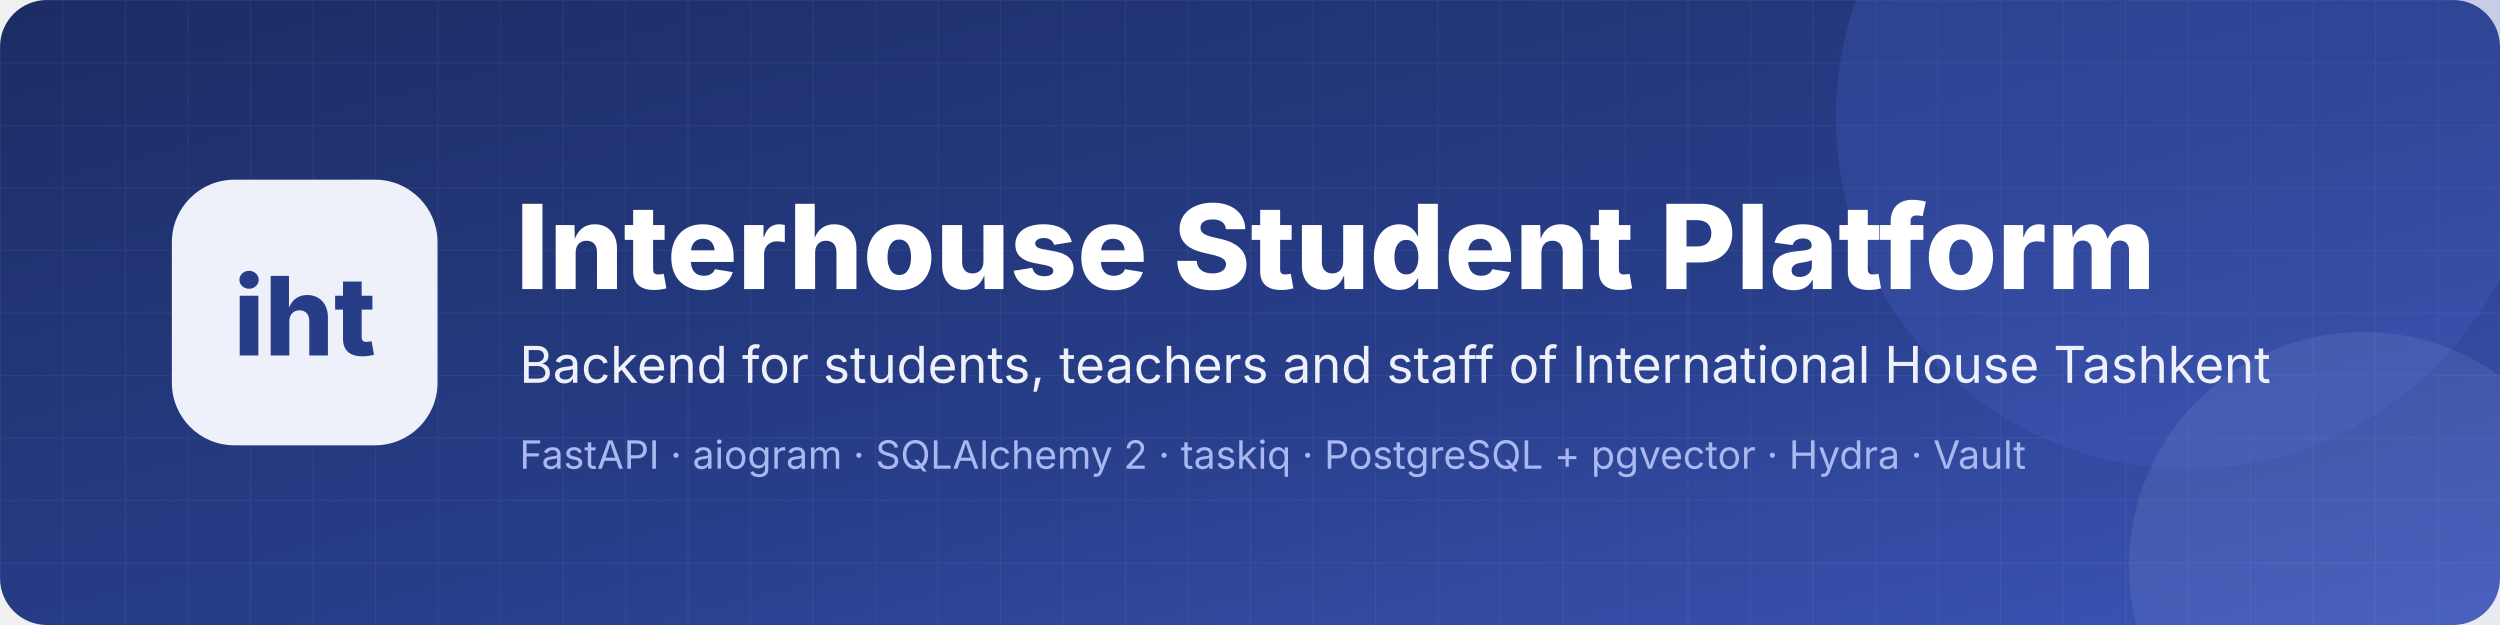
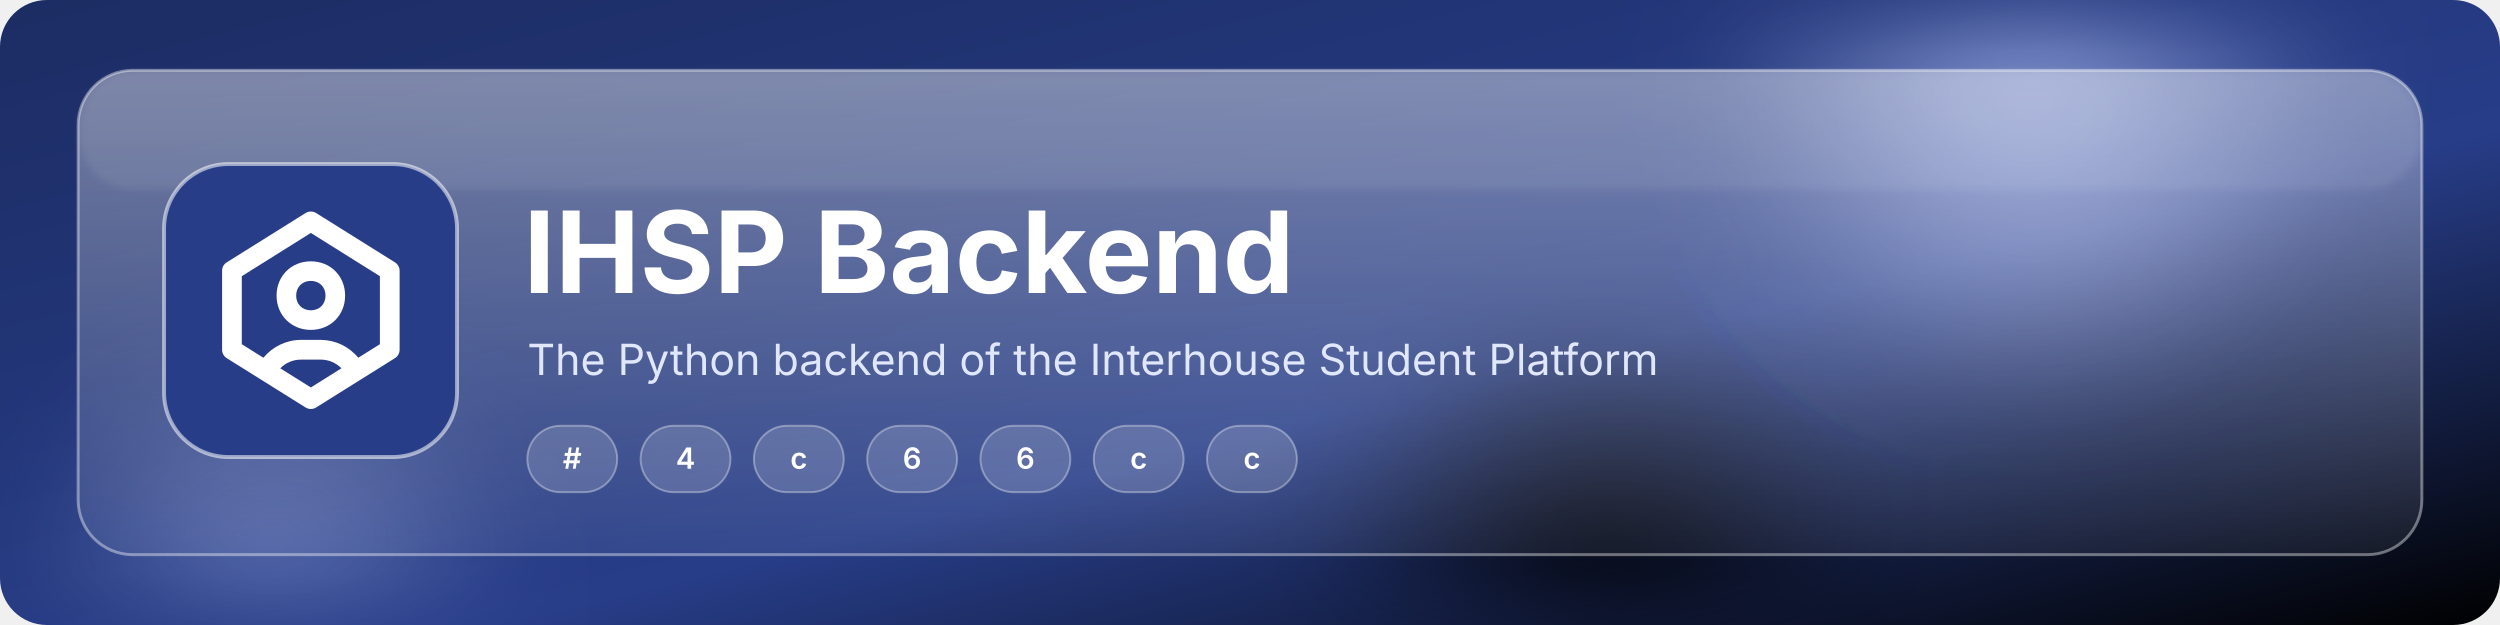
<svg xmlns="http://www.w3.org/2000/svg" width="1280" height="320" viewBox="0 0 1280 320" role="img" aria-labelledby="t d">
  <defs>
    <linearGradient id="bg" x1="0" y1="0" x2="1" y2="1">
      <stop offset="0" stop-color="#1c2c63" />
-       <stop offset="0.55" stop-color="#273d88" />
-       <stop offset="1" stop-color="#3d56b8" />
+       <stop offset="0.6" stop-color="#273d88" />
+       <stop offset="1" stop-color="['FastAPI', 'aiogram', 'taskiq', 'MCP']" />
    </linearGradient>
-     <pattern id="grid" width="32" height="32" patternUnits="userSpaceOnUse">
-       <path d="M32 0H0V32" fill="none" stroke="#a9b8f0" stroke-opacity="0.08" stroke-width="1" />
-     </pattern>
+     <radialGradient id="glow1" cx="0.5" cy="0.5" r="0.5">
+       <stop offset="0" stop-color="#a9b8f0" stop-opacity="0.75" />
+       <stop offset="1" stop-color="#a9b8f0" stop-opacity="0" />
+     </radialGradient>
+     <radialGradient id="glow2" cx="0.5" cy="0.5" r="0.5">
+       <stop offset="0" stop-color="['FastAPI', 'aiogram', 'taskiq', 'MCP']" stop-opacity="0.9" />
+       <stop offset="1" stop-color="['FastAPI', 'aiogram', 'taskiq', 'MCP']" stop-opacity="0" />
+     </radialGradient>
+     <linearGradient id="sheen" x1="0" y1="0" x2="0" y2="1">
+       <stop offset="0" stop-color="#ffffff" stop-opacity="0.38" />
+       <stop offset="1" stop-color="#ffffff" stop-opacity="0.06" />
+     </linearGradient>
+     <filter id="blur" x="-20%" y="-20%" width="140%" height="140%">
+       <feGaussianBlur stdDeviation="28" />
+     </filter>
+     <filter id="soft" x="-20%" y="-20%" width="140%" height="140%">
+       <feGaussianBlur stdDeviation="2" />
+     </filter>
+     <clipPath id="card">
+       <rect width="1280" height="320" rx="24" />
+     </clipPath>
+     <clipPath id="tile">
+       <rect width="500" height="500" rx="110" />
+     </clipPath>
  </defs>
-   <rect width="1280" height="320" rx="24" fill="url(#bg)" />
-   <rect width="1280" height="320" rx="24" fill="url(#grid)" />
-   <circle cx="1120" cy="60" r="180" fill="#4c66cc" fill-opacity="0.25" />
-   <circle cx="1210" cy="290" r="120" fill="#a9b8f0" fill-opacity="0.12" />
-   <g transform="translate(88 92)">
-     <rect width="136" height="136" rx="32" fill="#eef1fa" />
-     <text x="68" y="90" text-anchor="middle" font-family="Inter, Segoe UI, Helvetica, Arial, sans-serif" font-size="56" font-weight="800" fill="#273d88">iht</text>
-   </g>
-   <g font-family="Inter, Segoe UI, Helvetica, Arial, sans-serif">
-     <text x="264" y="148" font-size="60" font-weight="800" fill="#ffffff">Interhouse Student Platform</text>
-     <text x="266" y="196" font-size="26" fill="#eef1fa">Backend for students, teachers and staff of International House Tashkent</text>
-     <text x="266" y="240" font-size="20" fill="#a9b8f0">FastAPI · aiogram · SQLAlchemy 2 · taskiq · PostgreSQL + pgvector · Hydra · Vault</text>
+   <g clip-path="url(#card)">
+     <rect width="1280" height="320" fill="url(#bg)" />
+     <g filter="url(#blur)">
+       <circle cx="1040" cy="40" r="170" fill="url(#glow1)" />
+       <circle cx="820" cy="300" r="150" fill="url(#glow2)" />
+       <circle cx="140" cy="300" r="130" fill="url(#glow1)" opacity="0.6" />
+     </g>
+     <rect x="40" y="36" width="1200" height="248" rx="28" fill="url(#sheen)" stroke="#ffffff" stroke-opacity="0.4" stroke-width="1.5" />
+     <rect x="41" y="37" width="1198" height="60" rx="27" fill="#ffffff" fill-opacity="0.08" filter="url(#soft)" />
+     <g transform="translate(84 84) scale(0.3)">
+       <g clip-path="url(#tile)">
+         <rect width="500" height="500" fill="#273D88" />
+         <path d="M192 224.5C192 257.929 217.071 283 250.5 283C283.929 283 309 257.929 309 224.5C309 191.071 283.929 166 250.5 166C217.071 166 192 191.071 192 224.5ZM275.571 224.5C275.571 239.209 265.209 249.571 250.5 249.571C235.791 249.571 225.429 239.209 225.429 224.5C225.429 209.791 235.791 199.429 250.5 199.429C265.209 199.429 275.571 209.791 275.571 224.5Z" fill="white" />
+         <path d="M394.088 167.776L259.422 83.528C254.035 80.157 246.965 80.157 241.578 83.528L106.912 167.776C102.03 170.809 99 176.201 99 182.099V316.897C99 322.626 102.03 328.187 106.912 331.22L241.578 415.469C244.26 417.124 247.349 418 250.5 418C253.651 418 256.74 417.124 259.422 415.469L394.088 331.22C398.97 328.187 402 322.795 402 316.897V182.099C402 176.37 398.97 170.809 394.088 167.776ZM250.5 381.263L198.317 348.575C207.575 339.139 220.032 333.747 233.667 333.747H267.333C280.8 333.747 293.425 339.139 302.683 348.575L250.5 381.263ZM368.333 307.461L331.468 330.546C323.667 321.065 313.877 313.419 302.793 308.148C291.71 302.878 279.604 300.112 267.333 300.047H233.667C208.753 300.047 185.355 311.505 169.532 330.546L132.667 307.461V191.366L250.5 117.564L368.333 191.366V307.461Z" fill="white" />
+       </g>
+     </g>
+     <rect x="84" y="84" width="150" height="150" rx="33" fill="none" stroke="#ffffff" stroke-opacity="0.55" stroke-width="2" />
+     <text x="268" y="150" font-family="Inter, system-ui, sans-serif" font-size="58" font-weight="700" fill="#ffffff">IHSP Backend</text>
+     <text x="270" y="192" font-family="Inter, system-ui, sans-serif" font-size="22" fill="#e1e7fa">The Python backend of the Interhouse Student Platform</text>
+     <g transform="translate(270 218)" font-family="Inter, system-ui, sans-serif" font-size="15" font-weight="600" fill="#ffffff">
+       <rect x="0" width="46" height="34" rx="17" fill="#ffffff" fill-opacity="0.16" stroke="#ffffff" stroke-opacity="0.35" />
+       <text x="23.0" y="22" text-anchor="middle">#</text>
+       <rect x="58" width="46" height="34" rx="17" fill="#ffffff" fill-opacity="0.16" stroke="#ffffff" stroke-opacity="0.35" />
+       <text x="81.0" y="22" text-anchor="middle">4</text>
+       <rect x="116" width="46" height="34" rx="17" fill="#ffffff" fill-opacity="0.16" stroke="#ffffff" stroke-opacity="0.35" />
+       <text x="139.0" y="22" text-anchor="middle">c</text>
+       <rect x="174" width="46" height="34" rx="17" fill="#ffffff" fill-opacity="0.16" stroke="#ffffff" stroke-opacity="0.35" />
+       <text x="197.0" y="22" text-anchor="middle">6</text>
+       <rect x="232" width="46" height="34" rx="17" fill="#ffffff" fill-opacity="0.16" stroke="#ffffff" stroke-opacity="0.35" />
+       <text x="255.0" y="22" text-anchor="middle">6</text>
+       <rect x="290" width="46" height="34" rx="17" fill="#ffffff" fill-opacity="0.16" stroke="#ffffff" stroke-opacity="0.35" />
+       <text x="313.0" y="22" text-anchor="middle">c</text>
+       <rect x="348" width="46" height="34" rx="17" fill="#ffffff" fill-opacity="0.16" stroke="#ffffff" stroke-opacity="0.35" />
+       <text x="371.0" y="22" text-anchor="middle">c</text>
+     </g>
  </g>
</svg>
